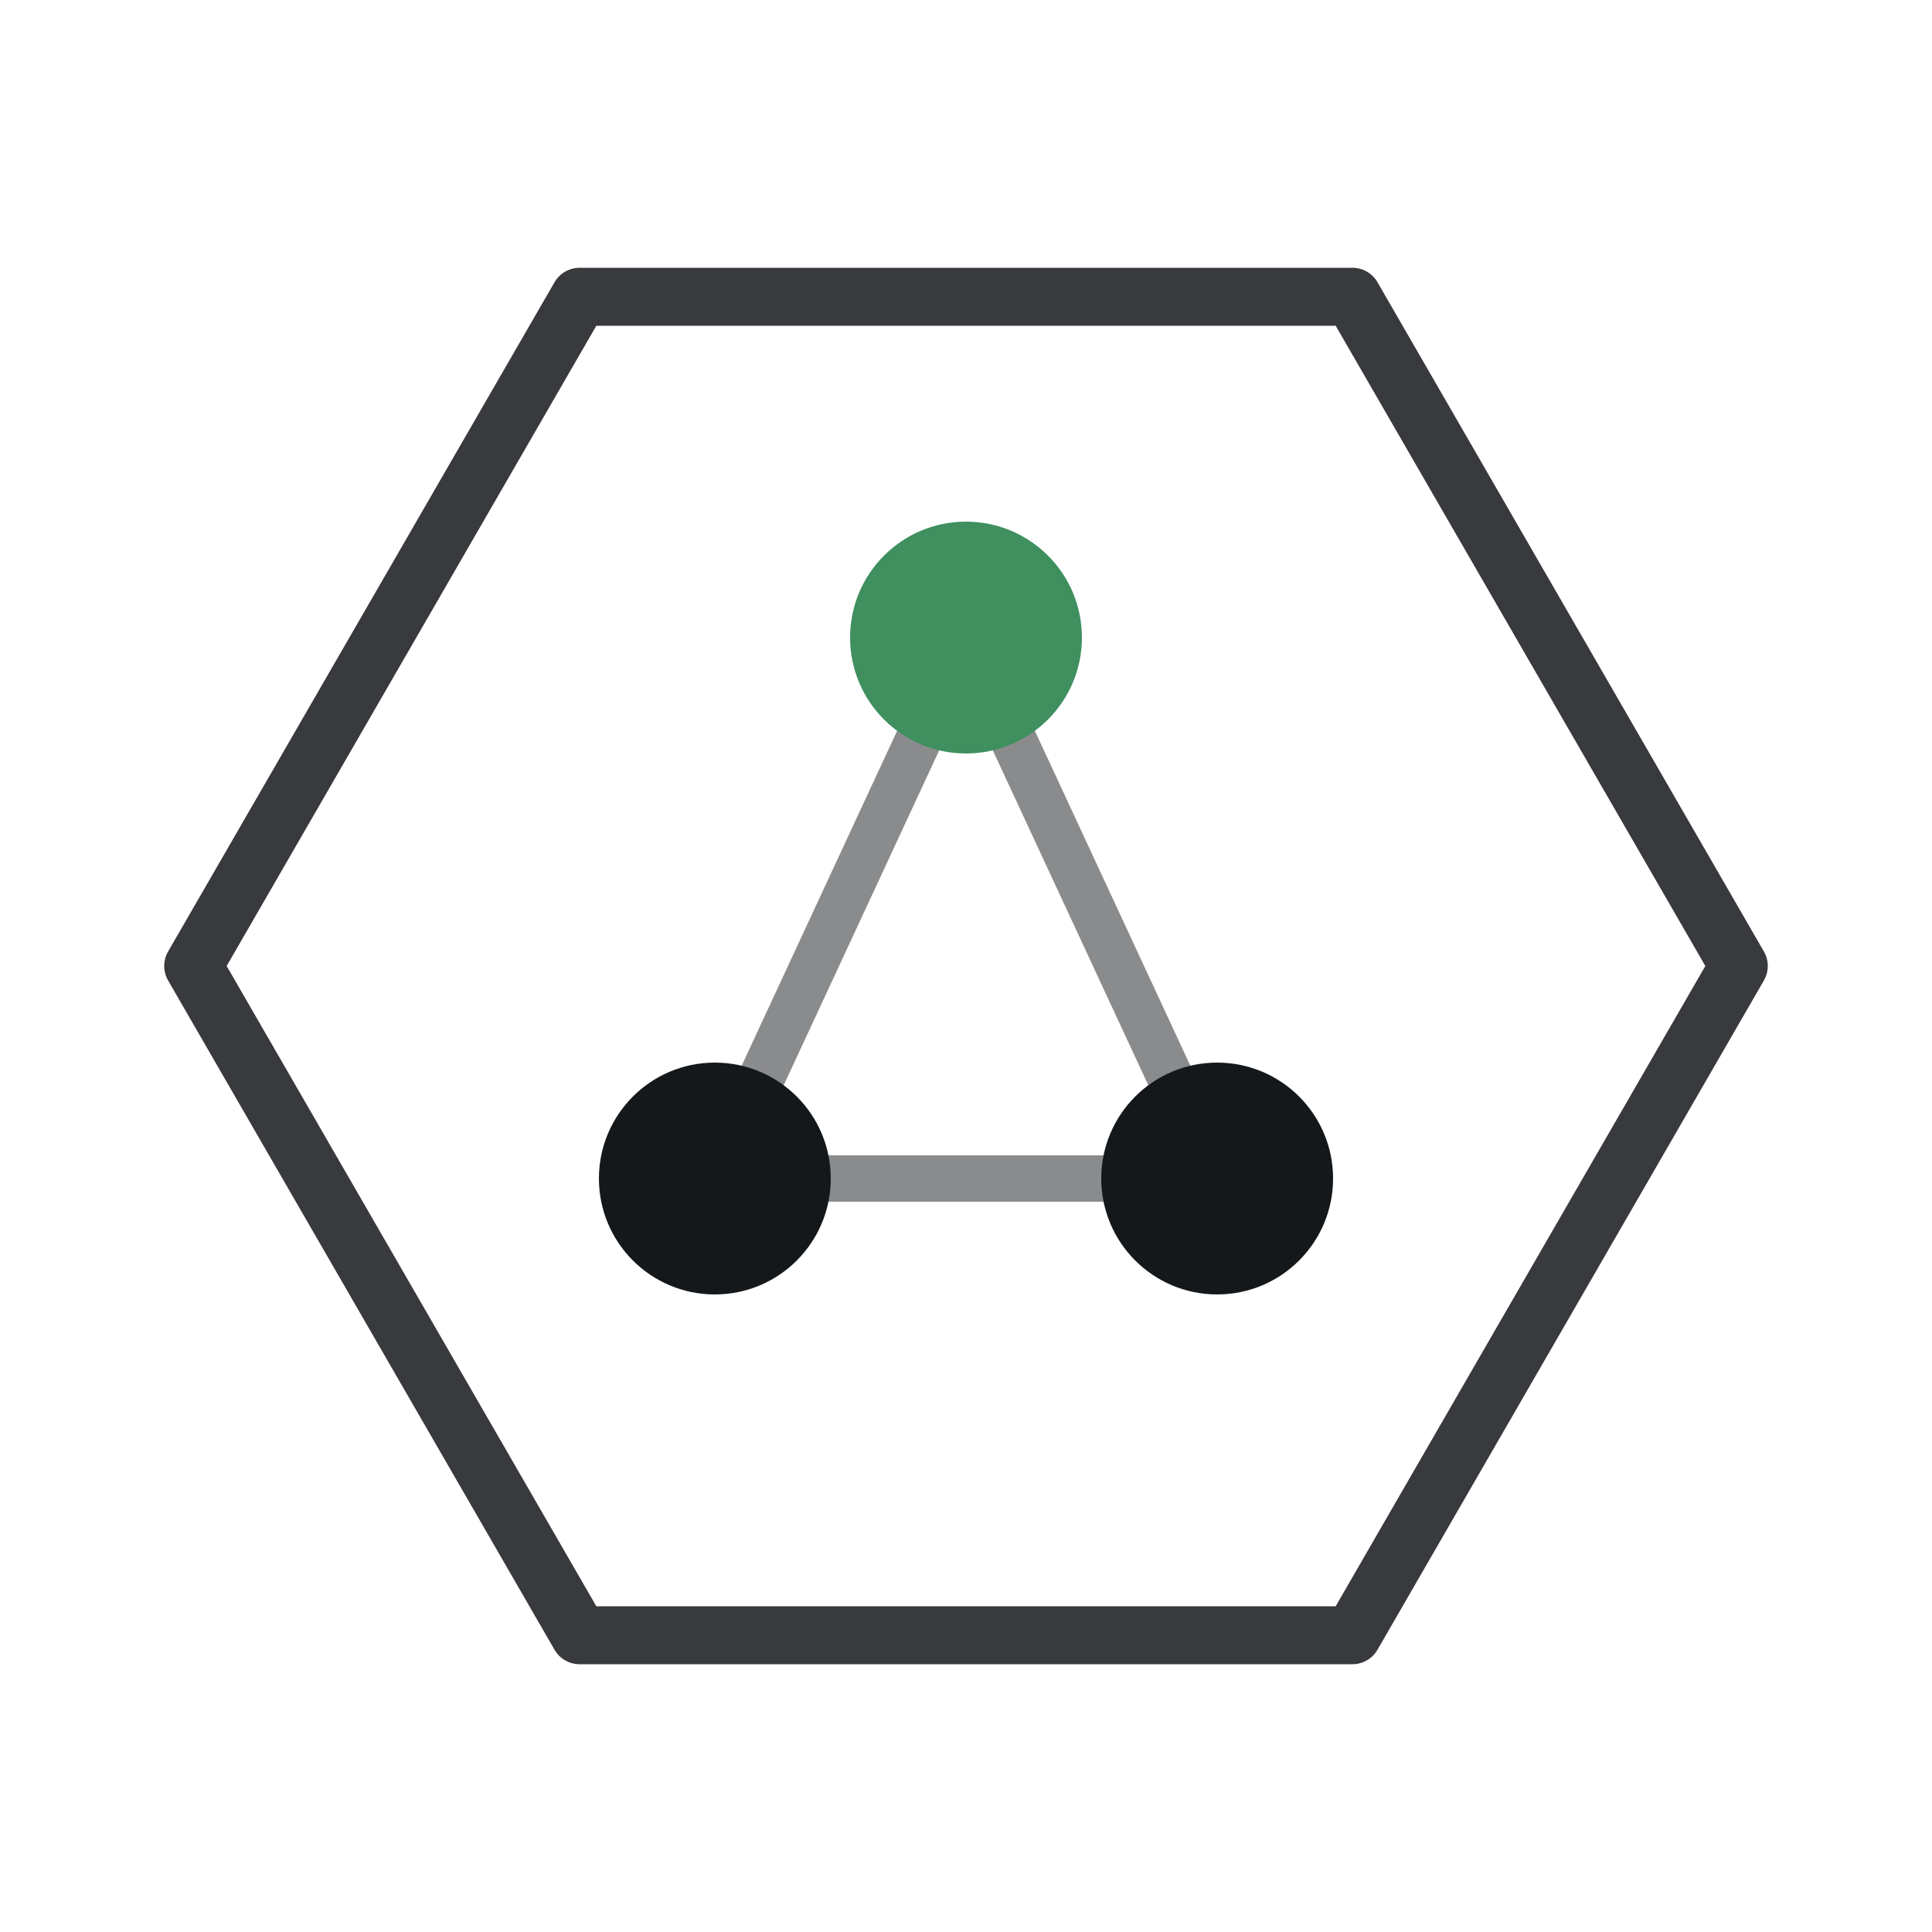
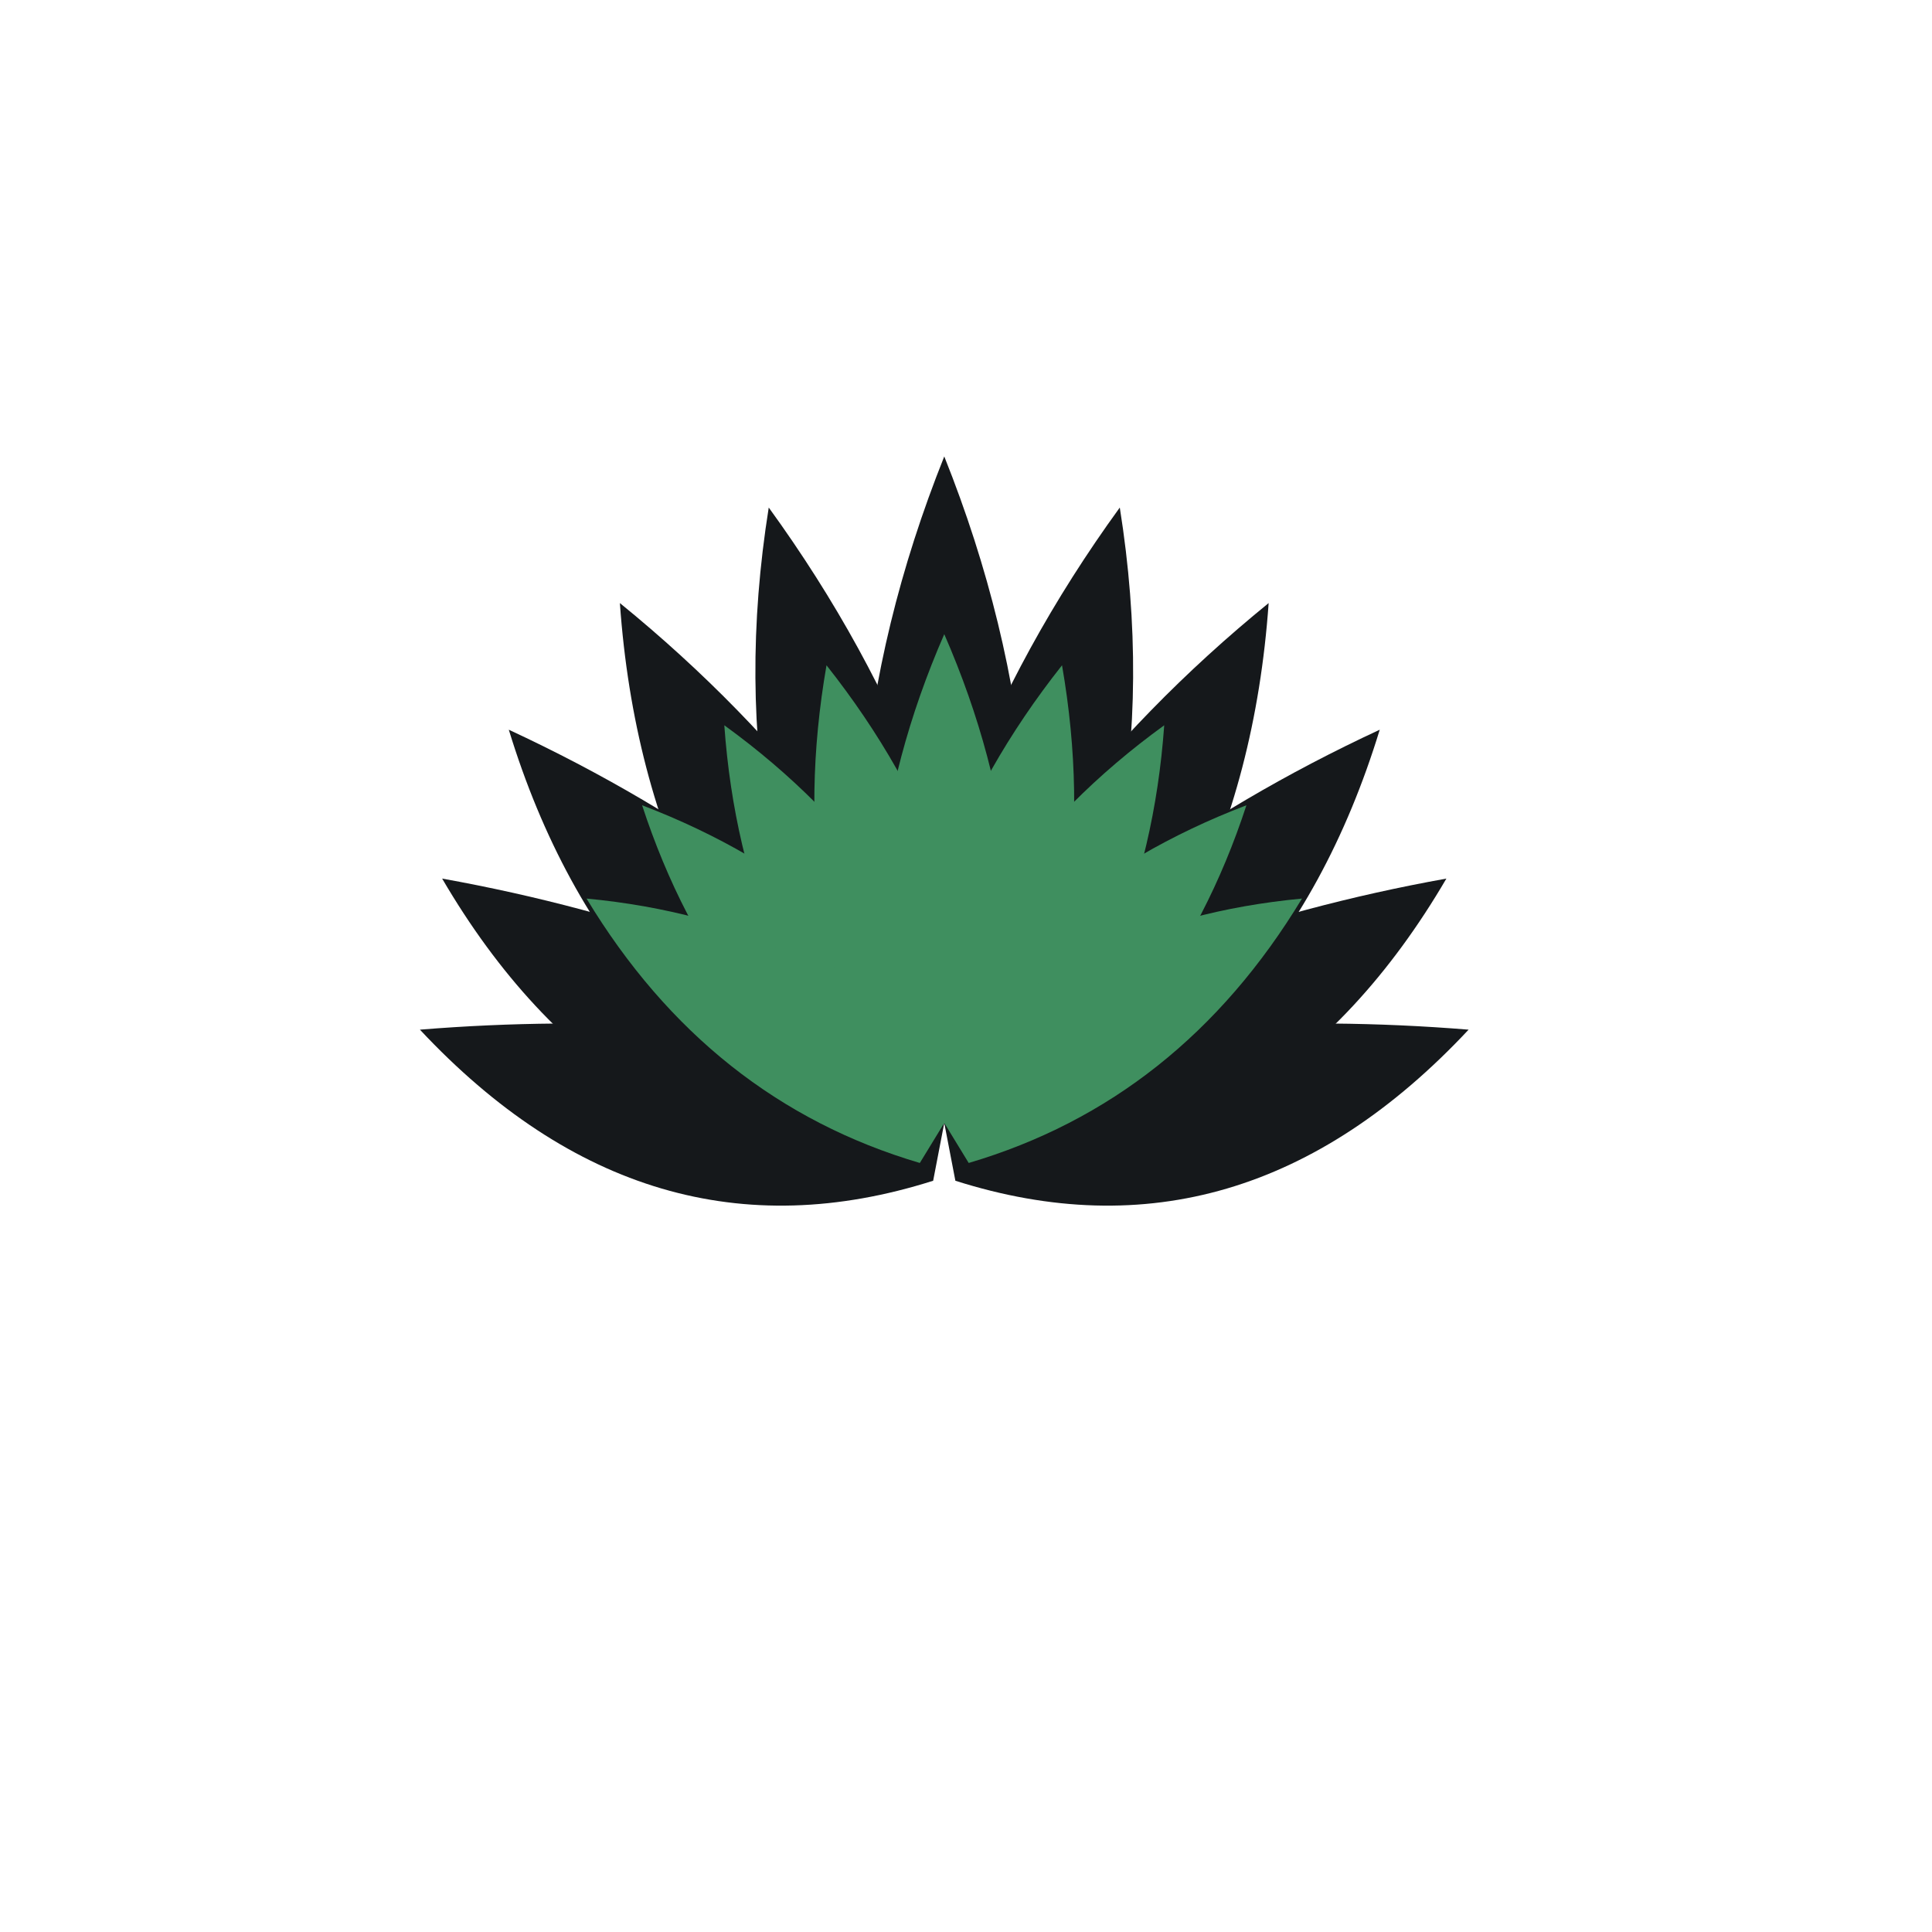
<svg xmlns="http://www.w3.org/2000/svg" viewBox="0 0 100 100" fill="none">
-   <polygon points="90,50 70,84.64 30,84.64 10,50 30,15.36 70,15.36" stroke="#15181b" stroke-width="3" stroke-linejoin="round" opacity="0.85" />
-   <line x1="50" y1="33" x2="37" y2="61" stroke="#15181b" stroke-width="2.4" opacity="0.5" />
-   <line x1="50" y1="33" x2="63" y2="61" stroke="#15181b" stroke-width="2.4" opacity="0.5" />
-   <line x1="37" y1="61" x2="63" y2="61" stroke="#15181b" stroke-width="2.4" opacity="0.5" />
-   <circle cx="50" cy="33" r="6" fill="#3f8f5f" />
-   <circle cx="37" cy="61" r="6" fill="#15181b" />
-   <circle cx="63" cy="61" r="6" fill="#15181b" />
+   <g transform="translate(0,-8) scale(1.15) translate(-7.5,-7.5)">
+     <path d="M50.5,62.4 Q38.7,59.8 26.4,60.8 Q36.6,71.7 49.5,67.6 Z" fill="#15181b" />
+     <path d="M51.2,62.6 Q40.2,56.3 27.4,54.0 Q35.0,67.0 48.8,67.4 Z" fill="#15181b" />
+     <path d="M51.8,63.0 Q42.9,53.1 30.4,47.3 Q34.9,62.0 48.2,67.0 Z" fill="#15181b" />
+     <path d="M52.2,63.6 Q46.7,50.8 35.4,41.6 Q36.5,57.2 47.8,66.4 Z" fill="#15181b" />
+     <path d="M52.5,64.3 Q51.1,49.7 42.1,37.3 Q39.6,53.0 47.5,65.7 Z" fill="#15181b" />
+     <path d="M52.6,65.0 Q56.0,50.0 50.0,35.0 Q44.0,50.0 47.4,65.0 Z" fill="#15181b" />
+     <path d="M52.5,65.7 Q60.4,53.0 57.9,37.3 Q48.9,49.7 47.5,64.3 Z" fill="#15181b" />
+     <path d="M52.2,66.4 Q63.5,57.2 64.6,41.6 Q53.3,50.8 47.8,63.6 Z" fill="#15181b" />
+     <path d="M51.8,67.0 Q65.1,62.0 69.6,47.3 Q57.1,53.1 48.2,63.0 Z" fill="#15181b" />
+     <path d="M51.2,67.4 Q65.0,67.0 72.6,54.0 Q59.8,56.3 48.8,62.6 Z" fill="#15181b" />
+     <path d="M50.5,67.6 Q63.4,71.7 73.6,60.8 Q61.3,59.8 49.5,62.4 Z" fill="#15181b" />
+     <path d="M51.1,63.2 Q44.5,55.9 33.9,54.9 Q39.4,64.0 48.9,66.8 Z" fill="#3f8f5f" />
+     <path d="M51.5,63.6 Q46.6,54.6 36.4,50.7 Q39.8,61.1 48.5,66.4 Z" fill="#3f8f5f" />
+     <path d="M51.8,64.0 Q49.2,53.7 40.1,47.1 Q40.9,58.3 48.2,66.0 Z" fill="#3f8f5f" />
+     <path d="M52.0,64.5 Q51.9,53.5 44.7,44.4 Q42.7,55.9 48.0,65.5 Z" fill="#3f8f5f" />
+     <path d="M52.1,65.0 Q54.8,54.0 50.0,43.0 Q45.2,54.0 47.9,65.0 Z" fill="#3f8f5f" />
+     <path d="M52.0,65.5 Q57.3,55.9 55.3,44.4 Q48.1,53.5 48.0,64.5 Z" fill="#3f8f5f" />
+     <path d="M51.8,66.0 Q59.1,58.3 59.9,47.1 Q50.8,53.7 48.2,64.0 Z" fill="#3f8f5f" />
+     <path d="M51.5,66.4 Q60.2,61.1 63.6,50.7 Q53.4,54.6 48.5,63.6 Z" fill="#3f8f5f" />
+     <path d="M51.1,66.8 Q60.6,64.0 66.1,54.9 Q55.5,55.9 48.9,63.2 Z" fill="#3f8f5f" />
+   </g>
</svg>
